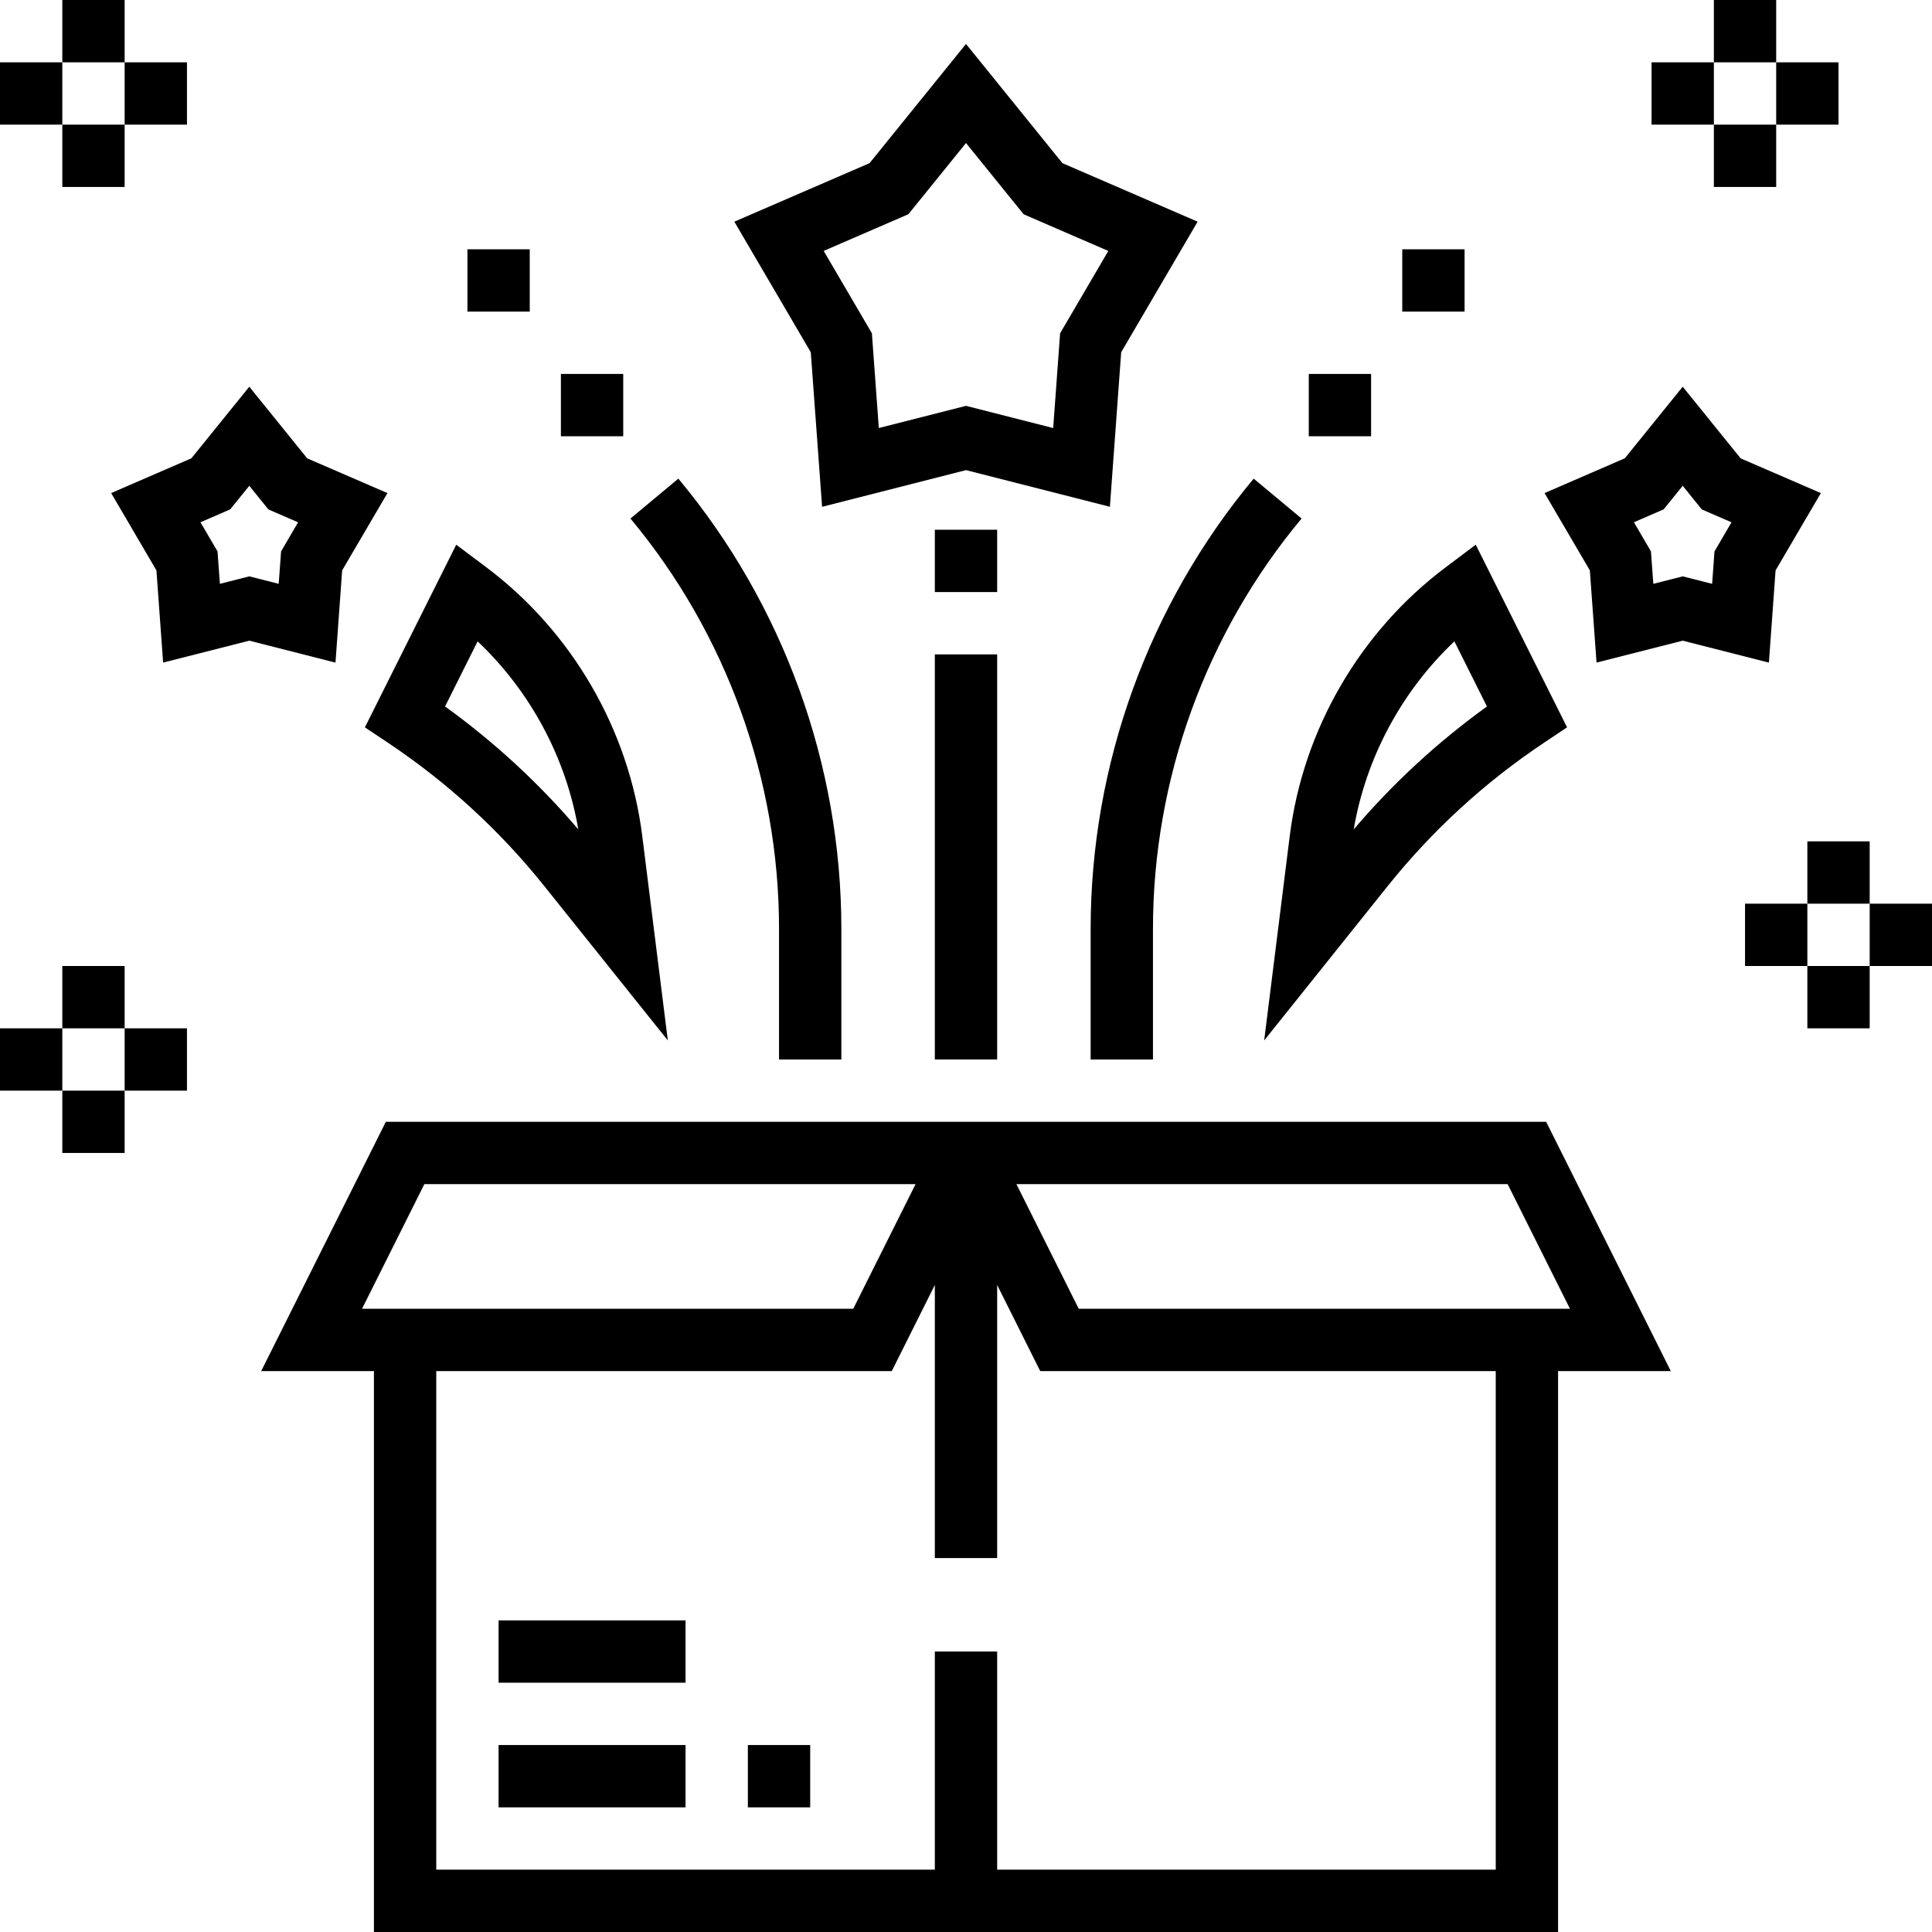
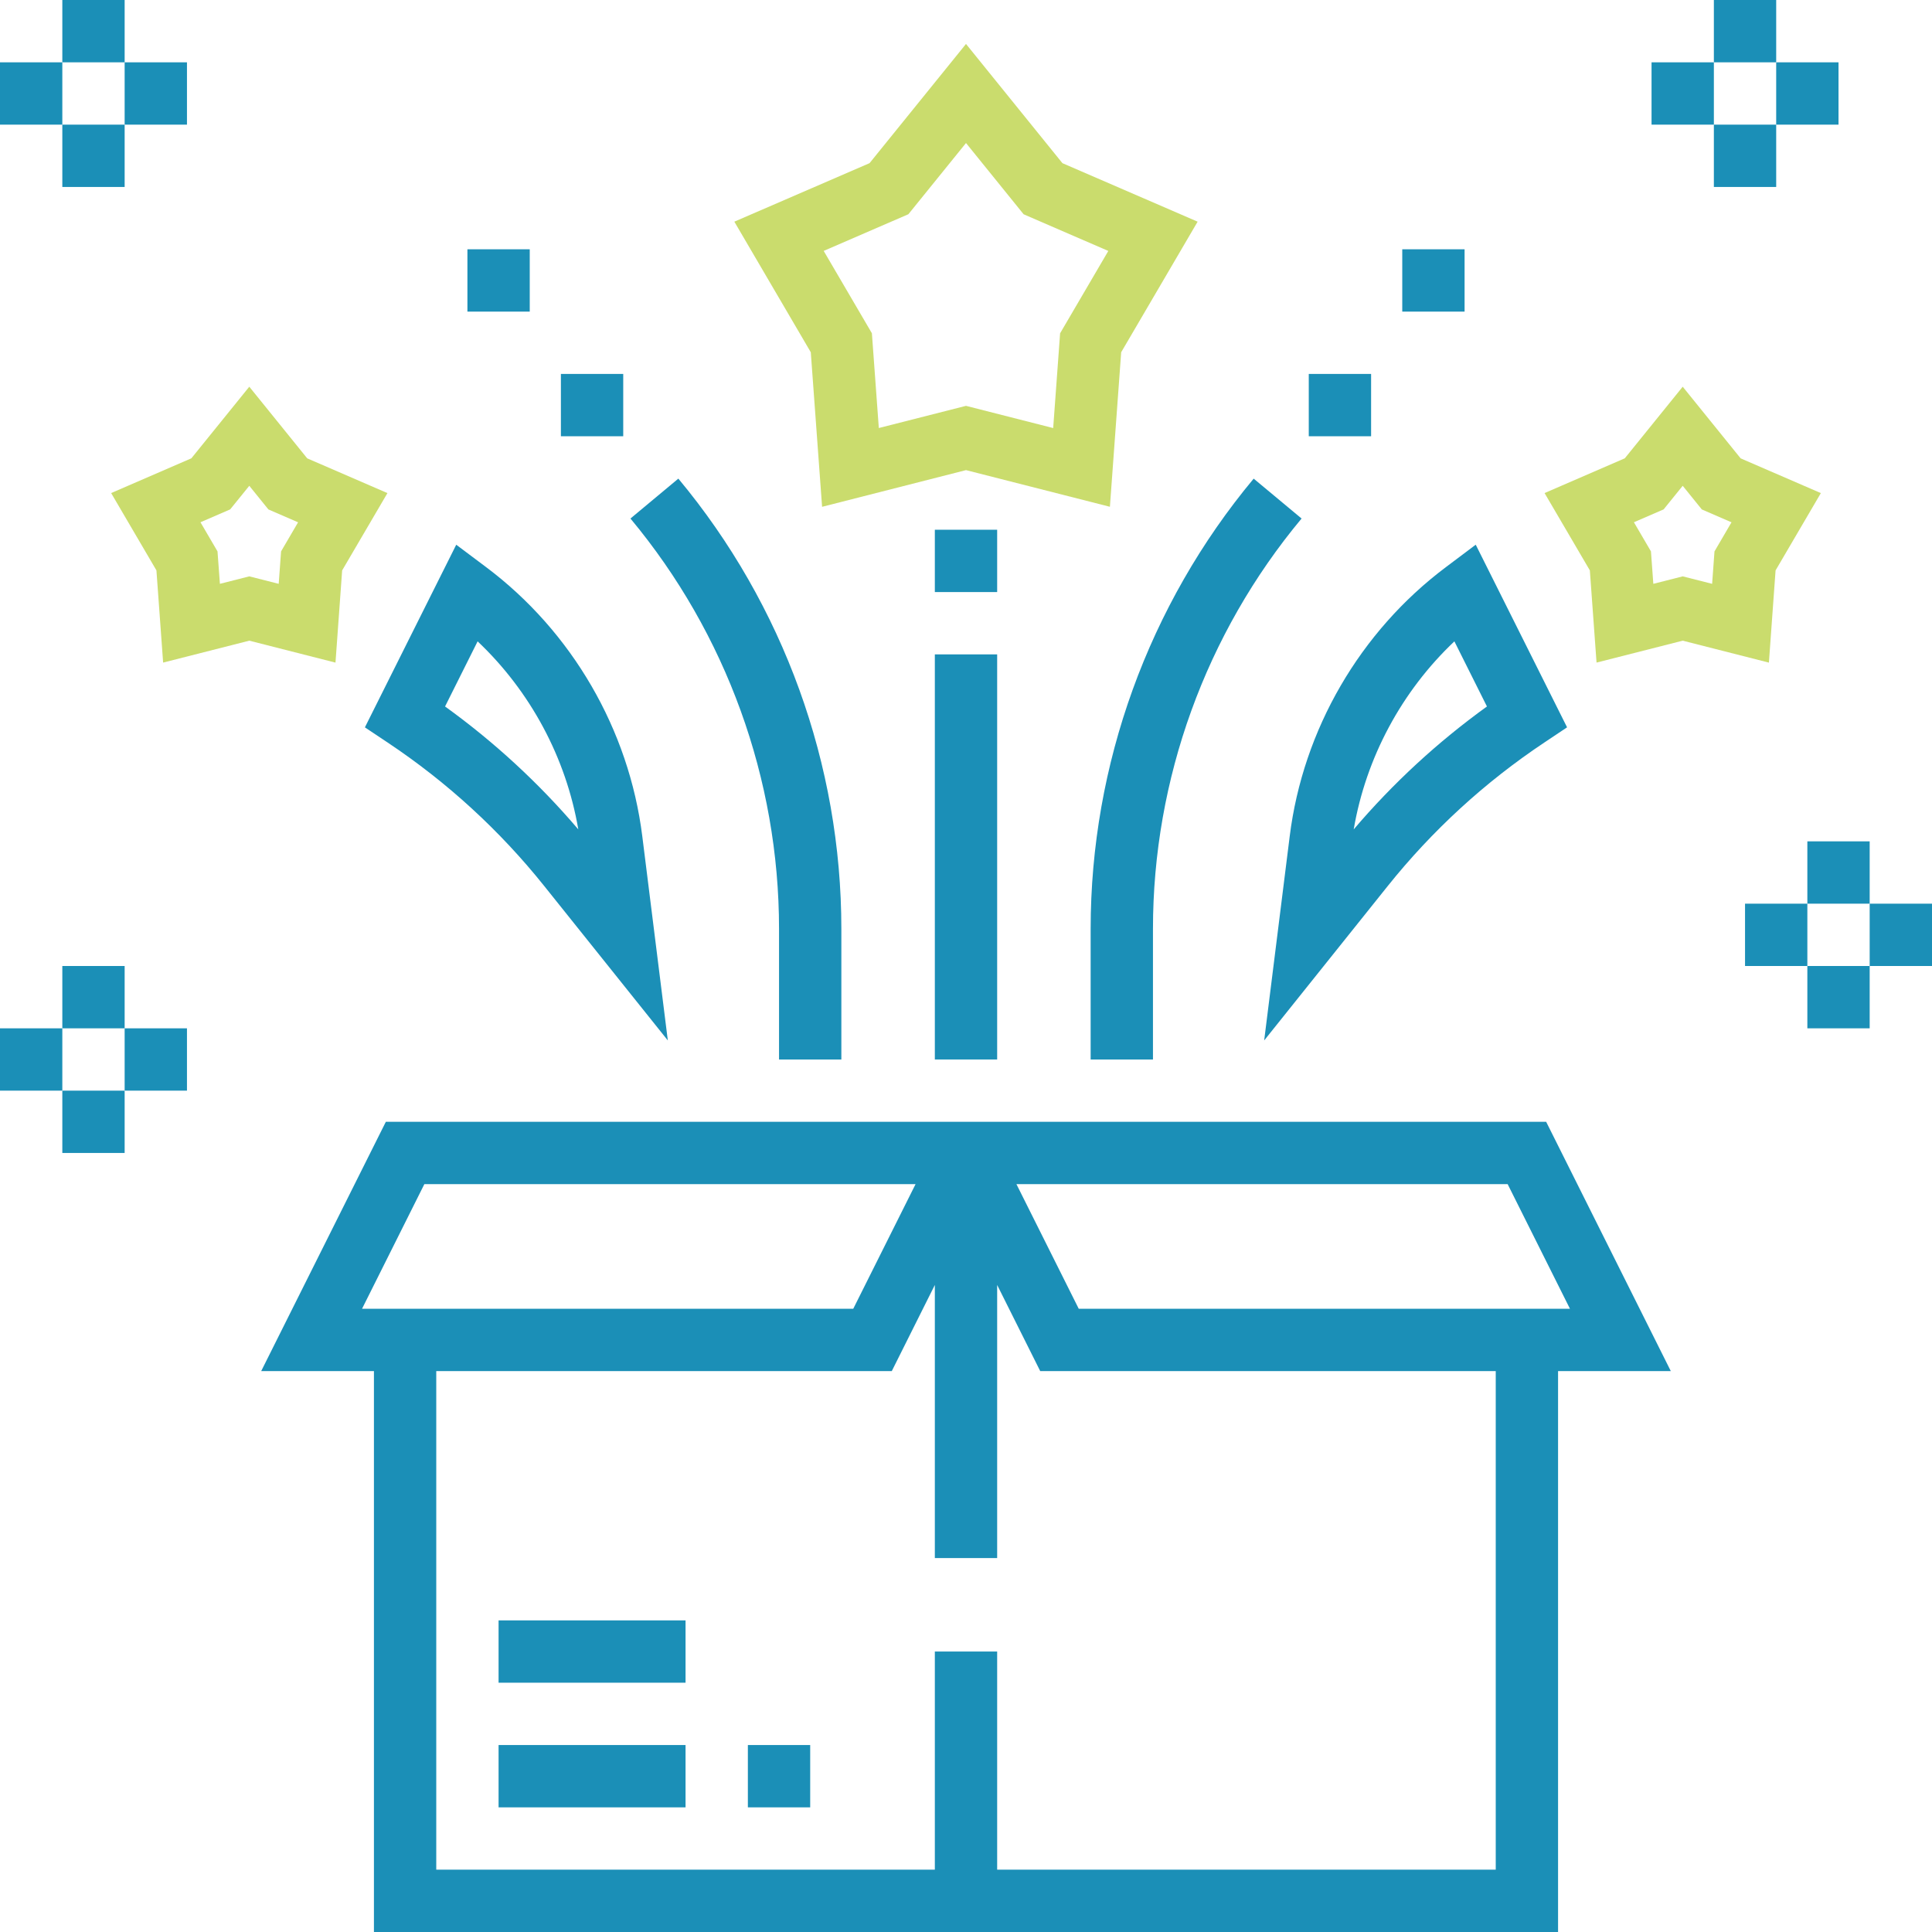
- <svg xmlns="http://www.w3.org/2000/svg" height="496pt" viewBox="0 0 496 496" width="496pt">
-   <path d="m396.945 288h-297.891l-32 64h28.945v144h304v-144h28.945zm-9.891 16 16 32h-126.109l-16-32zm-278.109 0h126.109l-16 32h-126.109zm275.055 176h-128v-56h-16v56h-128v-128h116.945l11.055-22.113v70.113h16v-70.113l11.055 22.113h116.945zm0 0" />
-   <path d="m128 416h48v16h-48zm0 0" />
-   <path d="m128 448h48v16h-48zm0 0" />
-   <path d="m192 448h16v16h-16zm0 0" />
-   <path d="m211.055 130.113 36.945-9.418 36.945 9.41 2.895-39.672 19.625-33.523-34.711-15.023-24.754-30.605-24.762 30.605-34.711 15.023 19.625 33.523zm22.152-75.113 14.793-18.281 14.793 18.289 21.742 9.418-12.375 21.141-1.777 24.328-22.383-5.703-22.383 5.695-1.777-24.328-12.375-21.145zm0 0" />
-   <path d="m87.84 146.441 11.625-19.848-20.594-8.922-14.871-18.391-14.871 18.383-20.594 8.922 11.625 19.848 1.719 23.672 22.121-5.625 22.129 5.633zm-15.68-4.883-.609 8.328-7.551-1.918-7.543 1.918-.617-8.328-4.375-7.48 7.625-3.301 4.91-6.059 4.902 6.066 7.625 3.305zm0 0" />
-   <path d="m455.84 146.441 11.625-19.848-20.594-8.922-14.871-18.391-14.871 18.383-20.594 8.922 11.625 19.848 1.719 23.672 22.121-5.625 22.129 5.633zm-15.68-4.883-.609 8.328-7.551-1.918-7.543 1.918-.609-8.328-4.375-7.48 7.625-3.301 4.902-6.059 4.902 6.066 7.625 3.305zm0 0" />
-   <path d="m99.559 190.656c15.234 10.16 28.77 22.559 40.203 36.863l31.688 39.594-6.555-52.418c-3.422-27.367-18.039-52.559-40.102-69.102l-7.664-5.746-23.449 46.887zm23.059-26c13.527 12.801 22.703 29.84 25.848 48.273-10.105-11.867-21.57-22.441-34.207-31.555zm0 0" />
-   <path d="m331.105 214.695-6.555 52.418 31.688-39.602c11.441-14.305 24.969-26.703 40.203-36.863l5.871-3.922-23.449-46.887-7.664 5.762c-22.055 16.543-36.68 41.727-40.094 69.094zm50.637-33.32c-12.637 9.113-24.109 19.68-34.207 31.555 3.152-18.434 12.32-35.473 25.848-48.273zm0 0" />
-   <path d="m280 272h16v-33.52c0-38.426 13.543-75.832 38.152-105.359l-12.297-10.242c-26.992 32.395-41.855 73.449-41.855 115.602zm0 0" />
-   <path d="m336 96h16v16h-16zm0 0" />
-   <path d="m360 64h16v16h-16zm0 0" />
-   <path d="m200 272h16v-33.52c0-42.16-14.863-83.207-41.848-115.602l-12.297 10.242c24.602 29.527 38.145 66.934 38.145 105.359zm0 0" />
-   <path d="m144 96h16v16h-16zm0 0" />
-   <path d="m120 64h16v16h-16zm0 0" />
-   <path d="m240 136h16v16h-16zm0 0" />
-   <path d="m240 168h16v104h-16zm0 0" />
-   <path d="m464 216h16v16h-16zm0 0" />
-   <path d="m464 248h16v16h-16zm0 0" />
-   <path d="m480 232h16v16h-16zm0 0" />
-   <path d="m448 232h16v16h-16zm0 0" />
-   <path d="m440 0h16v16h-16zm0 0" />
-   <path d="m440 32h16v16h-16zm0 0" />
-   <path d="m456 16h16v16h-16zm0 0" />
-   <path d="m424 16h16v16h-16zm0 0" />
-   <path d="m16 248h16v16h-16zm0 0" />
-   <path d="m16 280h16v16h-16zm0 0" />
-   <path d="m32 264h16v16h-16zm0 0" />
-   <path d="m0 264h16v16h-16zm0 0" />
-   <path d="m16 0h16v16h-16zm0 0" />
-   <path d="m16 32h16v16h-16zm0 0" />
-   <path d="m32 16h16v16h-16zm0 0" />
-   <path d="m0 16h16v16h-16zm0 0" />
+ <svg xmlns="http://www.w3.org/2000/svg" height="496pt" viewBox="0 0 496 496" width="496pt" version="1.1" id="svg68">
+   <defs id="defs72" />
+   <path d="m396.945 288h-297.891l-32 64h28.945v144h304v-144h28.945zm-9.891 16 16 32h-126.109l-16-32zm-278.109 0h126.109l-16 32h-126.109zm275.055 176h-128v-56h-16v56h-128v-128h116.945l11.055-22.113v70.113h16v-70.113l11.055 22.113h116.945zm0 0" id="path2" style="fill:#1b8fb7;fill-opacity:1" />
+   <path d="m128 416h48v16h-48zm0 0" id="path4" style="fill:#1b8fb7;fill-opacity:1" />
+   <path d="m128 448h48v16h-48zm0 0" id="path6" style="fill:#1b8fb7;fill-opacity:1" />
+   <path d="m192 448h16v16h-16zm0 0" id="path8" style="fill:#1b8fb7;fill-opacity:1" />
+   <path d="m211.055 130.113 36.945-9.418 36.945 9.41 2.895-39.672 19.625-33.523-34.711-15.023-24.754-30.605-24.762 30.605-34.711 15.023 19.625 33.523zm22.152-75.113 14.793-18.281 14.793 18.289 21.742 9.418-12.375 21.141-1.777 24.328-22.383-5.703-22.383 5.695-1.777-24.328-12.375-21.145zm0 0" id="path10" style="fill:#cadc6d;fill-opacity:1" />
+   <path d="m87.84 146.441 11.625-19.848-20.594-8.922-14.871-18.391-14.871 18.383-20.594 8.922 11.625 19.848 1.719 23.672 22.121-5.625 22.129 5.633zm-15.68-4.883-.609 8.328-7.551-1.918-7.543 1.918-.617-8.328-4.375-7.48 7.625-3.301 4.91-6.059 4.902 6.066 7.625 3.305zm0 0" id="path12" style="fill:#cadc6d;fill-opacity:1" />
+   <path d="m455.84 146.441 11.625-19.848-20.594-8.922-14.871-18.391-14.871 18.383-20.594 8.922 11.625 19.848 1.719 23.672 22.121-5.625 22.129 5.633zm-15.68-4.883-.609 8.328-7.551-1.918-7.543 1.918-.609-8.328-4.375-7.48 7.625-3.301 4.902-6.059 4.902 6.066 7.625 3.305zm0 0" id="path14" style="fill:#cadc6d;fill-opacity:1" />
+   <path d="m99.559 190.656c15.234 10.16 28.77 22.559 40.203 36.863l31.688 39.594-6.555-52.418c-3.422-27.367-18.039-52.559-40.102-69.102l-7.664-5.746-23.449 46.887zm23.059-26c13.527 12.801 22.703 29.84 25.848 48.273-10.105-11.867-21.57-22.441-34.207-31.555zm0 0" id="path16" style="fill:#1b8fb7;fill-opacity:1" />
+   <path d="m331.105 214.695-6.555 52.418 31.688-39.602c11.441-14.305 24.969-26.703 40.203-36.863l5.871-3.922-23.449-46.887-7.664 5.762c-22.055 16.543-36.68 41.727-40.094 69.094zm50.637-33.32c-12.637 9.113-24.109 19.68-34.207 31.555 3.152-18.434 12.32-35.473 25.848-48.273zm0 0" id="path18" style="fill:#1b8fb7;fill-opacity:1" />
+   <path d="m280 272h16v-33.52c0-38.426 13.543-75.832 38.152-105.359l-12.297-10.242c-26.992 32.395-41.855 73.449-41.855 115.602zm0 0" id="path20" style="fill:#1b8fb7;fill-opacity:1" />
+   <path d="m336 96h16v16h-16zm0 0" id="path22" style="fill:#1b8fb7;fill-opacity:1" />
+   <path d="m360 64h16v16h-16zm0 0" id="path24" style="fill:#1b8fb7;fill-opacity:1" />
+   <path d="m200 272h16v-33.52c0-42.16-14.863-83.207-41.848-115.602l-12.297 10.242c24.602 29.527 38.145 66.934 38.145 105.359zm0 0" id="path26" style="fill:#1b8fb7;fill-opacity:1" />
+   <path d="m144 96h16v16h-16zm0 0" id="path28" style="fill:#1b8fb7;fill-opacity:1" />
+   <path d="m120 64h16v16h-16zm0 0" id="path30" style="fill:#1b8fb7;fill-opacity:1" />
+   <path d="m240 136h16v16h-16zm0 0" id="path32" style="fill:#1b8fb7;fill-opacity:1" />
+   <path d="m240 168h16v104h-16zm0 0" id="path34" style="fill:#1b8fb7;fill-opacity:1" />
+   <path d="m464 216h16v16h-16zm0 0" id="path36" style="fill:#1b8fb7;fill-opacity:1" />
+   <path d="m464 248h16v16h-16zm0 0" id="path38" style="fill:#1b8fb7;fill-opacity:1" />
+   <path d="m480 232h16v16h-16zm0 0" id="path40" style="fill:#1b8fb7;fill-opacity:1" />
+   <path d="m448 232h16v16h-16zm0 0" id="path42" style="fill:#1b8fb7;fill-opacity:1" />
+   <path d="m440 0h16v16h-16zm0 0" id="path44" style="fill:#1b8fb7;fill-opacity:1" />
+   <path d="m440 32h16v16h-16zm0 0" id="path46" style="fill:#1b8fb7;fill-opacity:1" />
+   <path d="m456 16h16v16h-16zm0 0" id="path48" style="fill:#1b8fb7;fill-opacity:1" />
+   <path d="m424 16h16v16h-16zm0 0" id="path50" style="fill:#1b8fb7;fill-opacity:1" />
+   <path d="m16 248h16v16h-16zm0 0" id="path52" style="fill:#1b8fb7;fill-opacity:1" />
+   <path d="m16 280h16v16h-16zm0 0" id="path54" style="fill:#1b8fb7;fill-opacity:1" />
+   <path d="m32 264h16v16h-16zm0 0" id="path56" style="fill:#1b8fb7;fill-opacity:1" />
+   <path d="m0 264h16v16h-16zm0 0" id="path58" style="fill:#1b8fb7;fill-opacity:1" />
+   <path d="m16 0h16v16h-16zm0 0" id="path60" style="fill:#1b8fb7;fill-opacity:1" />
+   <path d="m16 32h16v16h-16zm0 0" id="path62" style="fill:#1b8fb7;fill-opacity:1" />
+   <path d="m32 16h16v16h-16zm0 0" id="path64" style="fill:#1b8fb7;fill-opacity:1" />
+   <path d="m0 16h16v16h-16zm0 0" id="path66" style="fill:#1b8fb7;fill-opacity:1" />
</svg>
